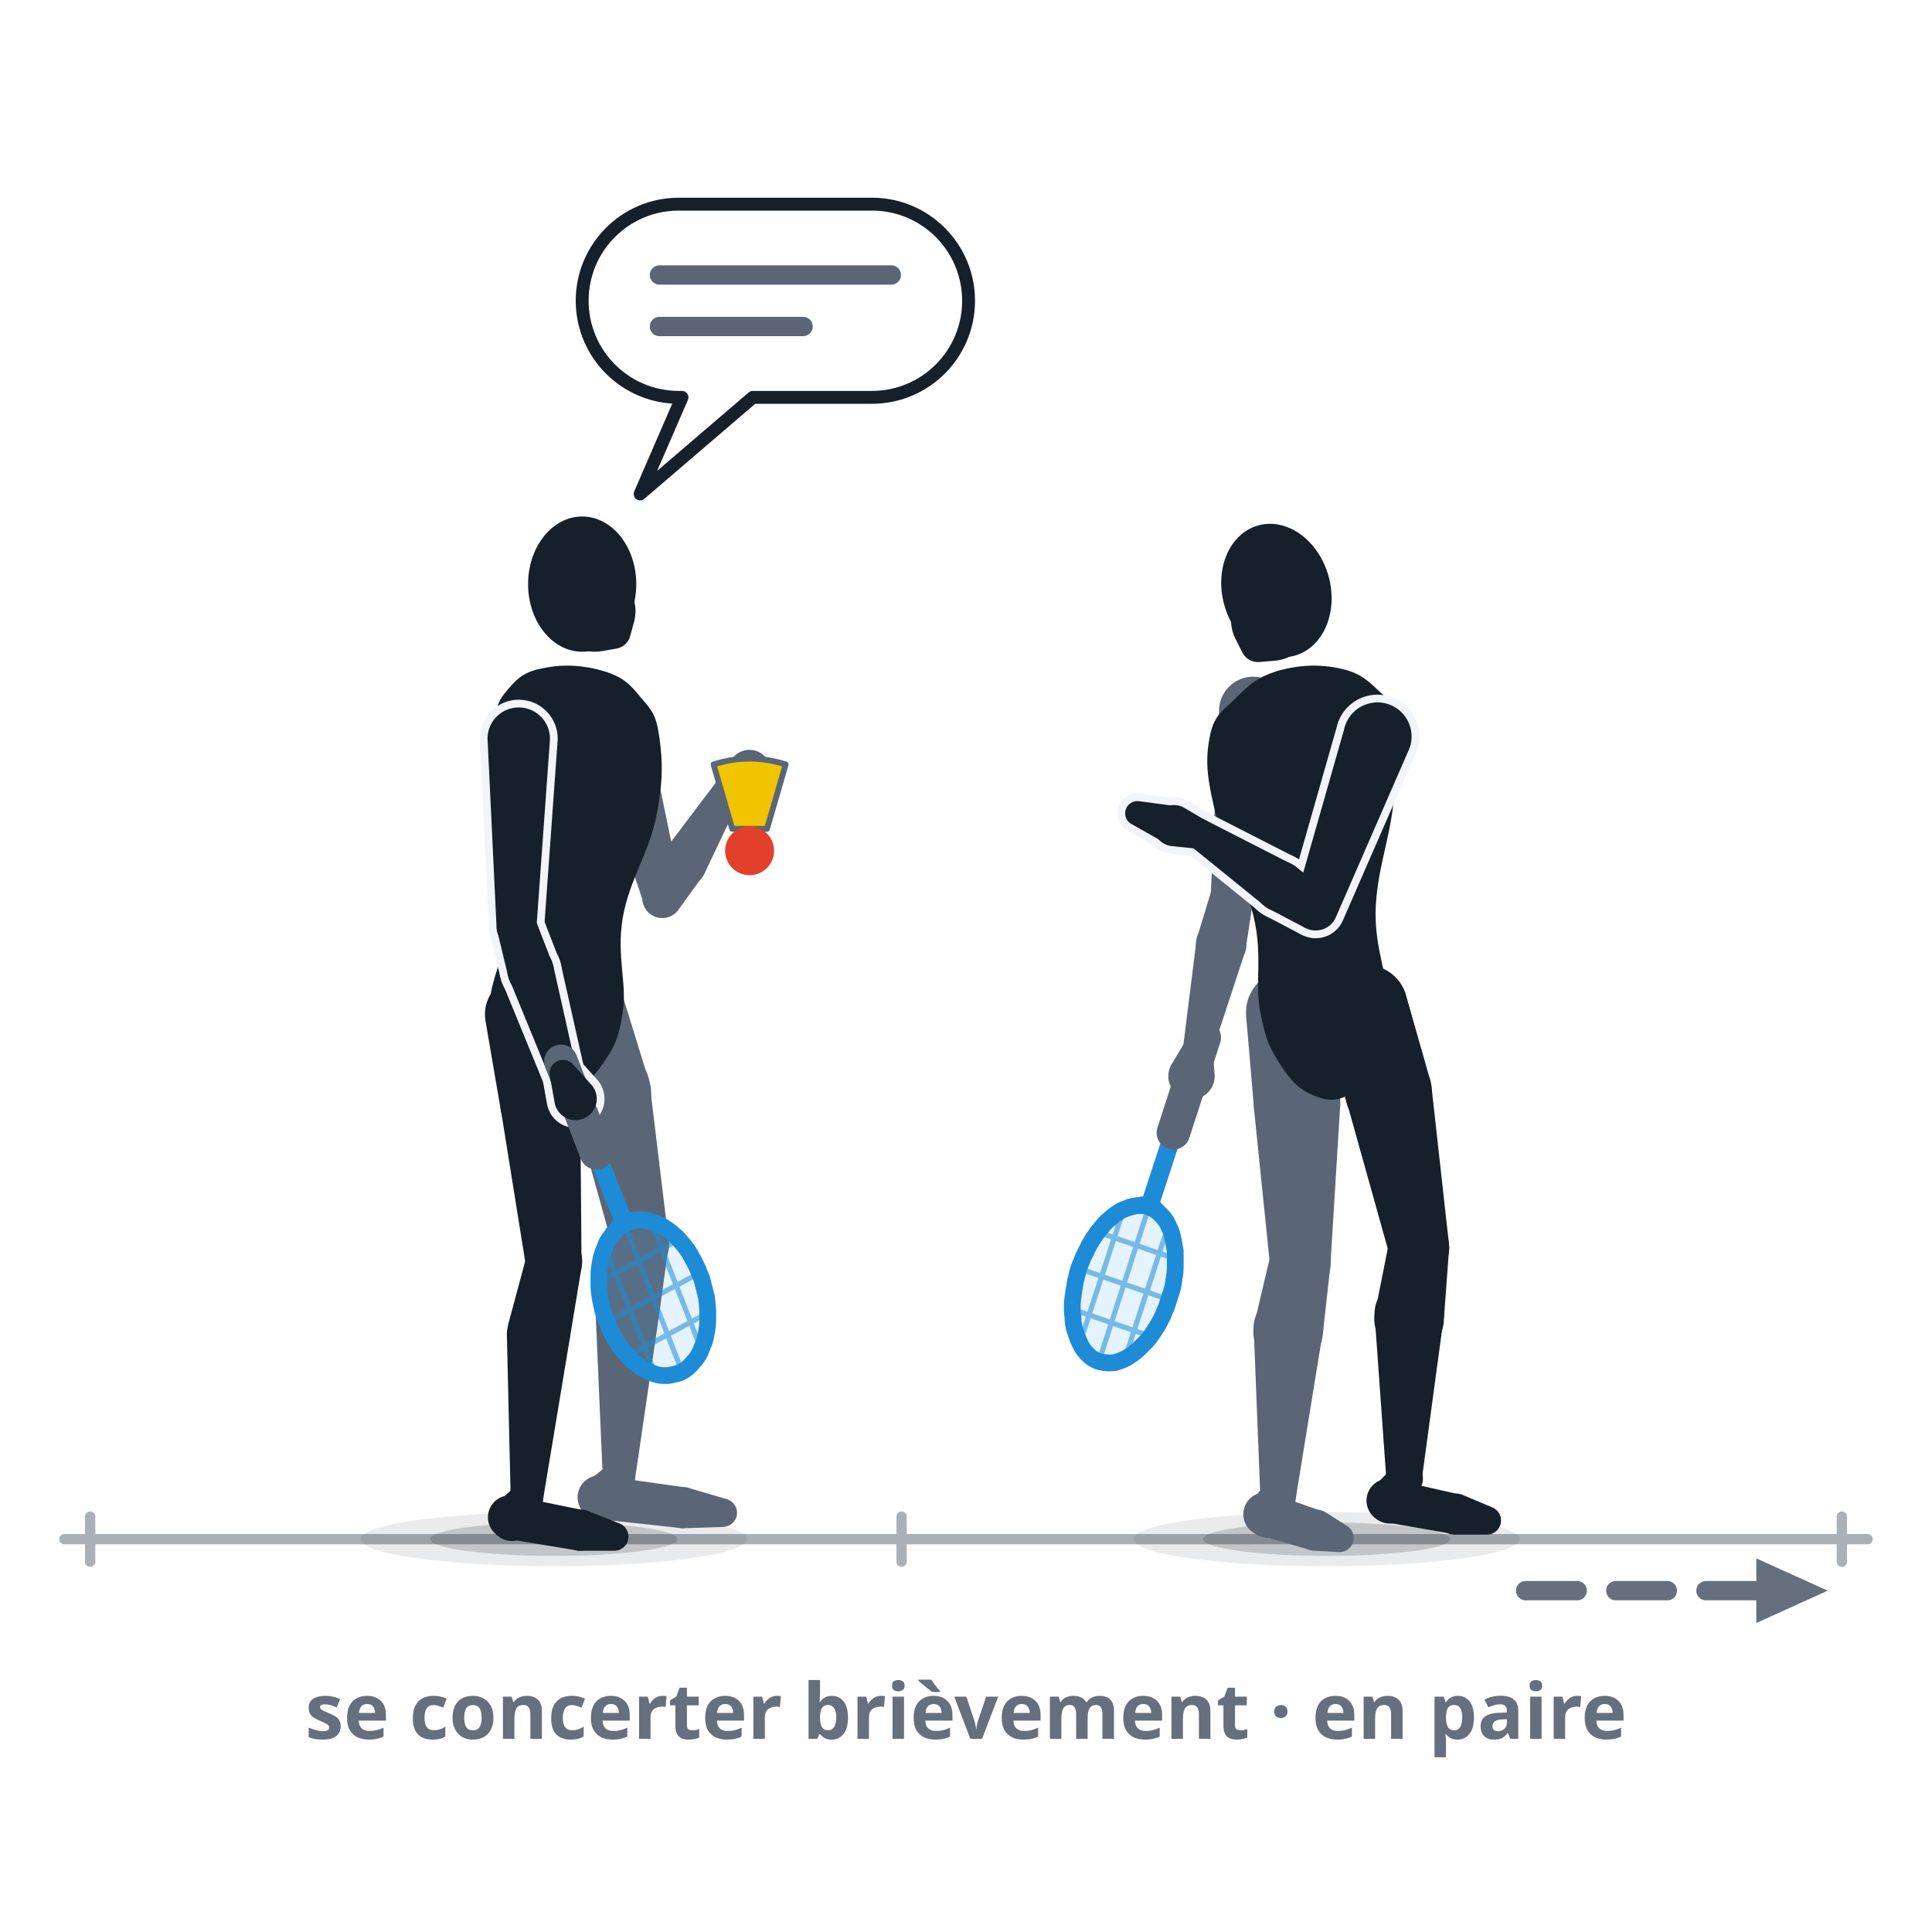
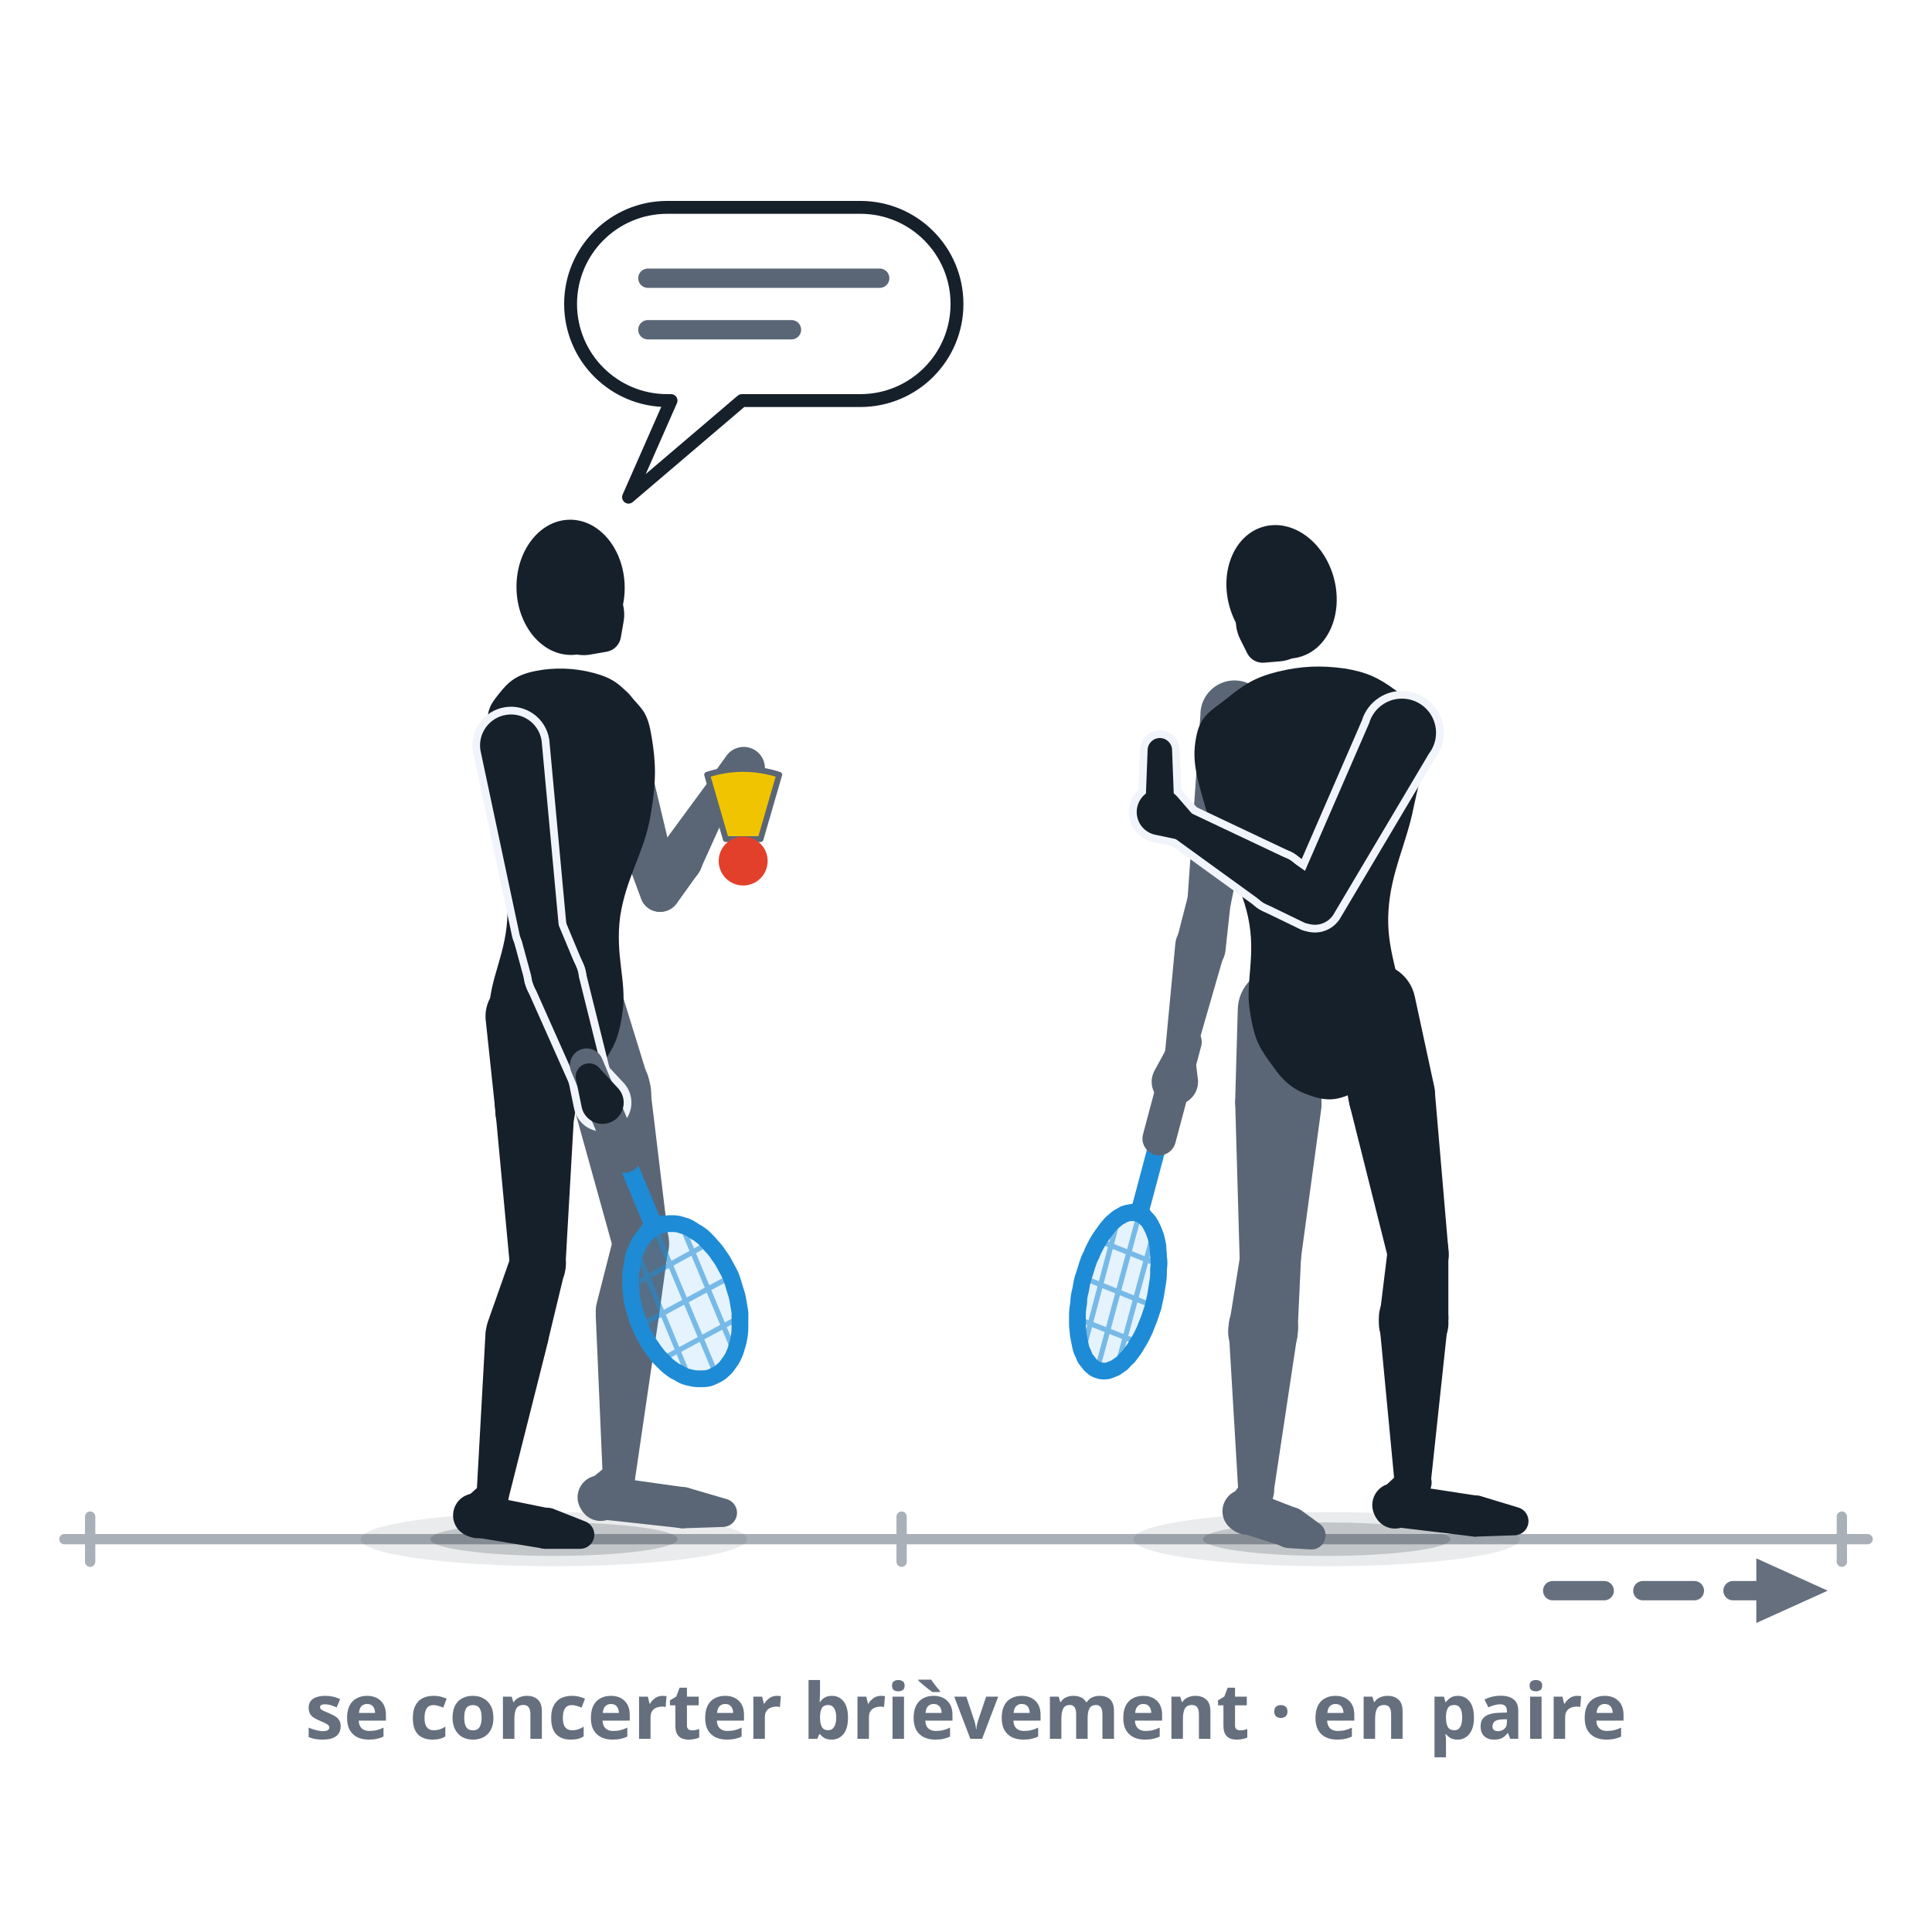
- <svg xmlns="http://www.w3.org/2000/svg" viewBox="0 0 300 300" role="img" data-quelle="figuren" aria-label="Se concerter : deux partenaires de double dans leur terrain avant le service, tournés l'un vers l'autre. À gauche le joueur de fond derrière la ligne de service ; il va servir, tient le speeder dans la main libre et dit l'essentiel en une phrase. À droite le joueur d'attaque, les pieds déjà tournés vers l'avant, acquiesce et lève la main ouverte. Une flèche en tirets montre son chemin vers l'avant.">
+ <svg xmlns="http://www.w3.org/2000/svg" viewBox="0 0 300 300" role="img" data-quelle="figuren" aria-label="Se concerter : deux partenaires de double dans leur terrain avant le service, tournés l'un vers l'autre. À gauche, derrière la ligne de service, le joueur de fond : il va servir, tient le speeder dans la main libre et dit l'essentiel en une phrase. À droite le joueur d'attaque, les pieds déjà tournés vers l'avant, acquiesce de la tête et lève le pouce. Une flèche en tirets montre son chemin vers l'avant.">
  <style>
    .s-k{fill:var(--tinte,#16202b)}
    .s-f{fill:var(--tinte-2,#5a6675)}
    .s-x{fill:var(--flaeche-2,#f1f5fb);stroke:var(--flaeche-2,#f1f5fb);stroke-width:2.4;stroke-linejoin:round}
    .s-rf{fill:var(--primaer,#38a4f1);opacity:.14}
    .s-rs{fill:none;stroke:var(--primaer-dunkel,#1e8bd6);stroke-width:.8;opacity:.55}
    .s-rr{fill:none;stroke:var(--primaer-dunkel,#1e8bd6);stroke-width:2.6;stroke-linejoin:round}
    .s-rh{fill:none;stroke:var(--primaer-dunkel,#1e8bd6);stroke-width:2.1;stroke-linecap:round;stroke-linejoin:round}
    .s-rsch{fill:none;stroke:var(--primaer-dunkel,#1e8bd6);stroke-width:2.8;stroke-linecap:round}
    .s-rg{fill:none;stroke:var(--tinte-2,#5a6675);stroke-width:5.2;stroke-linecap:round}
    .s-korb{fill:var(--speeder-korb,#f0c400);stroke:var(--tinte-2,#5a6675);stroke-width:.9;stroke-linejoin:round}
    .s-kappe{fill:var(--speeder-kappe,#e2402a)}
    .s-sch{fill:var(--schatten-boden,#16202b2e)}
    .s-schw{fill:var(--schatten-boden,#16202b2e);opacity:.5}
    .s-wegg{fill:none;stroke:var(--tinte-3,#656f7e);stroke-width:3;stroke-dasharray:8 6;stroke-linecap:round}
    .s-mkg{fill:var(--tinte-3,#656f7e)}
    .s-boden{fill:none;stroke:var(--tinte-3,#656f7e);stroke-width:1.6;opacity:.55;stroke-linecap:round}
    .s-blase{fill:var(--flaeche,#ffffff);stroke:var(--tinte,#16202b);stroke-width:2;stroke-linejoin:round}
    .s-zeile{fill:none;stroke:var(--tinte-2,#5a6675);stroke-width:3;stroke-linecap:round}
    .st{fill:var(--tinte-3,#656f7e);font:600 12px/1 system-ui,sans-serif;text-anchor:middle}
  </style>
  <defs>
    <marker id="p047" viewBox="0 0 10 10" markerWidth="4.4" markerHeight="4.4" refX="5" refY="5" orient="auto">
      <path d="M1,1.2 L9.4,5 L1,8.8 Z" class="s-mkg" />
    </marker>
  </defs>
  <path class="s-boden" d="M10,239L290,239M14,235.5L14,242.5M140,235.5L140,242.5M286,235.5L286,242.5" />
  <ellipse class="s-schw" cx="86" cy="239" rx="30" ry="4.2" />
  <ellipse class="s-sch" cx="86" cy="239" rx="19.2" ry="2.6" />
  <ellipse class="s-schw" cx="206" cy="239" rx="30" ry="4.2" />
  <ellipse class="s-sch" cx="206" cy="239" rx="19.2" ry="2.6" />
-   <path class="s-wegg" d="M236.9,247L278,247" marker-end="url(#p047)" />
+   <path class="s-wegg" d="M241.1,247L278,247" marker-end="url(#p047)" />
  <g class="s-f">
-     <path d="M193.5,157.8L194.7,171.8A6.7,6.7 0 1 0 208.1,170.5L206.5,156.6A6.5,6.5 0 0 0 193.5,157.8Z" />
-     <path d="M194.7,172L197.2,196.4A4.7,4.7 0 0 0 206.6,196.2L208.1,171.7A6.7,6.7 0 1 0 194.7,172Z" />
-     <path d="M197.3,194.8L194.8,205.4A5.4,5.4 0 1 0 205.4,207.2L206.6,196.4A4.7,4.7 0 0 0 197.3,194.8Z" />
-     <path d="M194.7,206.9L195.7,232.3A2.7,2.7 0 0 0 201.2,232.7L205.3,207.5A5.4,5.4 0 1 0 194.7,206.9Z" />
-     <path d="M196.3,230.6L194.3,233.2A3.4,3.4 0 1 0 200.2,236.2L201.1,233A2.7,2.7 0 0 0 196.3,230.6Z" />
-     <path d="M196,238.5L203.5,240.7A3.2,3.2 0 0 0 205.4,234.7L198,232.1A3.4,3.4 0 1 0 196,238.5Z" />
-     <path d="M204.2,240.8L207.8,241A2.2,2.2 0 0 0 209.1,236.9L206.1,235A3.2,3.2 0 1 0 204.2,240.8Z" />
+     <path d="M192.2,156.8L191.8,170.8A6.7,6.7 0 1 0 205.2,171L205.2,156.9A6.5,6.5 0 0 0 192.2,156.8Z" />
+     <path d="M191.8,171.2L192.5,195.7A4.7,4.7 0 0 0 201.9,196.2L205.2,171.9A6.7,6.7 0 1 0 191.8,171.2Z" />
+     <path d="M192.6,194.8L190.9,205.4A5.4,5.4 0 1 0 201.5,206.5L202,195.8A4.7,4.7 0 0 0 192.6,194.8Z" />
+     <path d="M190.8,206.6L192.3,231.9A2.7,2.7 0 0 0 197.7,232.2L201.5,207A5.4,5.4 0 1 0 190.8,206.6Z" />
+     <path d="M192.8,230.2L190.9,232.8A3.4,3.4 0 1 0 196.9,235.6L197.7,232.4A2.7,2.7 0 0 0 192.8,230.2Z" />
+     <path d="M192.6,238L199.5,240.2A3.2,3.2 0 0 0 201.6,234.3L194.9,231.7A3.4,3.4 0 1 0 192.6,238Z" />
+     <path d="M200.3,240.4L203.5,240.6A2.2,2.2 0 0 0 204.9,236.6L202.3,234.7A3.2,3.2 0 1 0 200.3,240.4Z" />
  </g>
  <g class="s-f">
-     <path d="M189.3,110.6L188,139.1A3.4,3.4 0 0 0 194.6,139.8L199.7,111.8A5.3,5.3 0 1 0 189.3,110.6Z" />
-     <path d="M188.1,138.3L186,145.2A3.9,3.9 0 1 0 193.5,146.9L194.6,139.7A3.4,3.4 0 0 0 188.1,138.3Z" />
-     <path d="M185.8,145.9L183.7,162.7A2.3,2.3 0 0 0 188.1,163.7L193.4,147.6A3.9,3.9 0 1 0 185.8,145.9Z" />
+     <path d="M186.4,111L184.4,139.6A3.4,3.4 0 0 0 191.1,140.5L196.8,112.4A5.3,5.3 0 1 0 186.4,111Z" />
+     <path d="M184.5,139L182.7,146A3.9,3.9 0 1 0 190.3,147.5L191.1,140.2A3.4,3.4 0 0 0 184.5,139Z" />
+     <path d="M182.5,146.6L180.9,163.5A2.3,2.3 0 0 0 185.4,164.4L190.1,148.1A3.9,3.9 0 1 0 182.5,146.6Z" />
  </g>
-   <path class="s-rf" d="M170.6,211.4C170.3,211.3 169.9,211.1 169.6,210.9C169.3,210.7 169,210.4 168.7,210.1C168.4,209.8 168.1,209.4 167.9,209C167.7,208.6 167.5,208.2 167.3,207.7C167.1,207.2 167,206.7 166.8,206.2C166.7,205.7 166.6,205.1 166.6,204.5C166.5,203.9 166.5,203.3 166.5,202.7C166.5,202.1 166.6,201.5 166.7,200.8C166.8,200.2 166.9,199.6 167,198.9C167.2,198.3 167.3,197.6 167.5,197C167.7,196.4 168,195.8 168.2,195.2C168.5,194.6 168.8,194 169.1,193.4C169.4,192.9 169.7,192.3 170.1,191.8C170.4,191.3 170.8,190.9 171.2,190.4C171.5,190 171.9,189.6 172.3,189.3C172.7,188.9 173.1,188.6 173.6,188.3C174,188 174.4,187.8 174.8,187.7C175.2,187.5 175.7,187.4 176.1,187.3C176.5,187.2 176.9,187.2 177.3,187.2C177.7,187.2 178.1,187.3 178.4,187.4C178.8,187.6 179.1,187.7 179.5,188C179.8,188.2 180.1,188.5 180.4,188.8C180.7,189.1 180.9,189.4 181.2,189.8C181.4,190.2 181.6,190.7 181.8,191.1C182,191.6 182.1,192.1 182.2,192.6C182.3,193.2 182.4,193.7 182.5,194.3C182.5,194.9 182.5,195.5 182.5,196.1C182.5,196.7 182.5,197.4 182.4,198C182.3,198.6 182.2,199.3 182.1,199.9C181.9,200.5 181.7,201.2 181.5,201.8C181.3,202.4 181.1,203.1 180.8,203.7C180.6,204.3 180.3,204.8 180,205.4C179.7,206 179.3,206.5 179,207C178.7,207.5 178.3,208 177.9,208.4C177.5,208.8 177.1,209.2 176.7,209.6C176.3,209.9 175.9,210.3 175.5,210.5C175.1,210.8 174.7,211 174.2,211.2C173.8,211.4 173.4,211.5 173,211.6C172.6,211.6 172.2,211.7 171.8,211.6C171.4,211.6 171,211.5 170.6,211.4Z" />
-   <path class="s-rs" d="M181.2,191L174.9,210.3M178.1,188.3L170.9,210.6M174.2,188.6L167.9,207.9M182,195.3L171,191.5M180.9,201.6L168.2,197.2M178.1,207.3L167.1,203.5" />
-   <path class="s-rh" d="M181,189.1L178.7,186.6L175.4,187.2" />
-   <path class="s-rsch" d="M182.2,175.9L178.7,186.6" />
-   <path class="s-rr" d="M170.6,211.4C170.3,211.3 169.9,211.1 169.6,210.9C169.3,210.7 169,210.4 168.7,210.1C168.4,209.8 168.1,209.4 167.9,209C167.7,208.6 167.5,208.2 167.3,207.7C167.1,207.2 167,206.7 166.8,206.2C166.7,205.7 166.6,205.1 166.6,204.5C166.5,203.9 166.5,203.3 166.5,202.7C166.5,202.1 166.6,201.5 166.7,200.8C166.8,200.2 166.9,199.6 167,198.9C167.2,198.3 167.3,197.6 167.5,197C167.7,196.4 168,195.8 168.2,195.2C168.5,194.6 168.8,194 169.1,193.4C169.4,192.9 169.7,192.3 170.1,191.8C170.4,191.3 170.8,190.9 171.2,190.4C171.5,190 171.9,189.6 172.3,189.3C172.7,188.9 173.1,188.6 173.6,188.3C174,188 174.4,187.8 174.8,187.7C175.2,187.5 175.7,187.4 176.1,187.3C176.5,187.2 176.9,187.2 177.3,187.2C177.7,187.2 178.1,187.3 178.4,187.4C178.8,187.6 179.1,187.7 179.5,188C179.8,188.2 180.1,188.5 180.4,188.8C180.7,189.1 180.9,189.4 181.2,189.8C181.4,190.2 181.6,190.7 181.8,191.1C182,191.6 182.1,192.1 182.2,192.6C182.3,193.2 182.4,193.7 182.5,194.3C182.5,194.9 182.5,195.5 182.5,196.1C182.5,196.7 182.5,197.4 182.4,198C182.3,198.6 182.2,199.3 182.1,199.9C181.9,200.5 181.7,201.2 181.5,201.8C181.3,202.4 181.1,203.1 180.8,203.7C180.6,204.3 180.3,204.8 180,205.4C179.7,206 179.3,206.5 179,207C178.7,207.5 178.3,208 177.9,208.4C177.5,208.8 177.1,209.2 176.7,209.6C176.3,209.9 175.9,210.3 175.5,210.5C175.1,210.8 174.7,211 174.2,211.2C173.8,211.4 173.4,211.5 173,211.6C172.6,211.6 172.2,211.7 171.8,211.6C171.4,211.6 171,211.5 170.6,211.4Z" />
-   <path class="s-rg" d="M187,161.1L182.2,175.9" />
+   <path class="s-rf" d="M170.4,212.7C170.1,212.6 169.8,212.4 169.6,212.2C169.3,212 169.1,211.7 168.9,211.4C168.6,211.1 168.4,210.8 168.3,210.4C168.1,210 167.9,209.6 167.8,209.1C167.7,208.6 167.6,208.1 167.5,207.6C167.4,207.1 167.4,206.5 167.3,205.9C167.3,205.4 167.3,204.8 167.3,204.1C167.3,203.5 167.4,202.9 167.5,202.3C167.5,201.6 167.6,201 167.8,200.3C167.9,199.7 168,199 168.2,198.4C168.4,197.8 168.6,197.2 168.8,196.5C169,195.9 169.2,195.3 169.5,194.8C169.7,194.2 170,193.7 170.3,193.1C170.6,192.6 170.8,192.2 171.2,191.7C171.5,191.3 171.8,190.8 172.1,190.5C172.4,190.1 172.7,189.8 173.1,189.5C173.4,189.2 173.7,189 174.1,188.8C174.4,188.6 174.7,188.5 175,188.4C175.4,188.3 175.7,188.3 176,188.3C176.3,188.3 176.6,188.4 176.9,188.5C177.2,188.6 177.4,188.7 177.7,189C177.9,189.2 178.2,189.4 178.4,189.7C178.6,190 178.8,190.4 179,190.8C179.2,191.2 179.3,191.6 179.5,192.1C179.6,192.5 179.7,193 179.8,193.5C179.8,194.1 179.9,194.6 179.9,195.2C180,195.8 180,196.4 179.9,197C179.9,197.6 179.9,198.3 179.8,198.9C179.7,199.5 179.6,200.2 179.5,200.8C179.4,201.5 179.2,202.1 179.1,202.8C178.9,203.4 178.7,204 178.5,204.6C178.3,205.2 178,205.8 177.8,206.4C177.5,207 177.3,207.5 177,208C176.7,208.5 176.4,209 176.1,209.5C175.8,209.9 175.5,210.3 175.2,210.7C174.8,211 174.5,211.4 174.2,211.7C173.9,211.9 173.5,212.2 173.2,212.4C172.9,212.5 172.5,212.7 172.2,212.8C171.9,212.9 171.6,212.9 171.3,212.9C171,212.9 170.7,212.8 170.4,212.7Z" />
+   <path class="s-rs" d="M179,191.9L173.7,211.4M176.7,189.3L170.6,211.8M173.5,189.7L168.3,209.3M179.5,196.2L171,192.8M178.6,202.6L168.7,198.6M176.3,208.3L167.7,204.9" />
+   <path class="s-rh" d="M178.9,190.1L177.1,187.7L174.5,188.3" />
+   <path class="s-rsch" d="M180,176.8L177.1,187.7" />
+   <path class="s-rr" d="M170.4,212.7C170.1,212.6 169.8,212.4 169.6,212.2C169.3,212 169.1,211.7 168.9,211.4C168.6,211.1 168.4,210.8 168.3,210.4C168.1,210 167.9,209.6 167.8,209.1C167.7,208.6 167.6,208.1 167.5,207.6C167.4,207.1 167.4,206.5 167.3,205.9C167.3,205.4 167.3,204.8 167.3,204.1C167.3,203.5 167.4,202.9 167.5,202.3C167.5,201.6 167.6,201 167.8,200.3C167.9,199.7 168,199 168.2,198.4C168.4,197.8 168.6,197.2 168.8,196.5C169,195.9 169.2,195.3 169.5,194.8C169.7,194.2 170,193.7 170.3,193.1C170.6,192.6 170.8,192.2 171.2,191.7C171.5,191.3 171.8,190.8 172.1,190.5C172.4,190.1 172.7,189.8 173.1,189.5C173.4,189.2 173.7,189 174.1,188.8C174.4,188.6 174.7,188.5 175,188.4C175.4,188.3 175.7,188.3 176,188.3C176.3,188.3 176.6,188.4 176.9,188.5C177.2,188.6 177.4,188.7 177.7,189C177.9,189.2 178.2,189.4 178.4,189.7C178.6,190 178.8,190.4 179,190.8C179.2,191.2 179.3,191.6 179.5,192.1C179.6,192.5 179.7,193 179.8,193.5C179.8,194.1 179.9,194.6 179.9,195.2C180,195.8 180,196.4 179.9,197C179.9,197.6 179.9,198.3 179.8,198.9C179.7,199.5 179.6,200.2 179.5,200.8C179.4,201.5 179.2,202.1 179.1,202.8C178.9,203.4 178.7,204 178.5,204.6C178.3,205.2 178,205.8 177.8,206.4C177.5,207 177.3,207.5 177,208C176.7,208.5 176.4,209 176.1,209.5C175.8,209.9 175.5,210.3 175.2,210.7C174.8,211 174.5,211.4 174.2,211.7C173.9,211.9 173.5,212.2 173.2,212.4C172.9,212.5 172.5,212.7 172.2,212.8C171.9,212.9 171.6,212.9 171.3,212.9C171,212.9 170.7,212.8 170.4,212.7Z" />
+   <path class="s-rg" d="M184,161.8L180,176.8" />
  <g class="s-f">
-     <path d="M184,161.8L181.9,165.3A3.6,3.6 0 1 0 188.6,166.8L188.3,162.8A2.3,2.3 0 0 0 184,161.8Z" />
+     <path d="M181.2,162.7L179.3,166.2A3.6,3.6 0 1 0 186,167.5L185.5,163.5A2.3,2.3 0 0 0 181.2,162.7Z" />
  </g>
  <g class="s-k">
-     <path d="M207.6,103.7C210.7,104.3 211.9,105.2 213.8,107C215.8,108.9 217,109.3 217.5,112.9C218,116.6 217.1,119.6 216.3,125.3C215.6,131 213.8,135.3 213.6,141.4C213.5,147.5 215.5,151.4 215.6,156C215.6,160.7 215.1,161.9 213.9,164.7C212.7,167.5 211.6,168.8 209.6,169.9C207.7,171 206.3,171 204.2,170.2C202,169.3 200.7,168.2 199,165.6C197.3,163 196.6,161.8 195.7,157.2C194.8,152.6 196.1,148.6 194.7,142.5C193.3,136.4 190.3,132.5 188.9,126.9C187.5,121.3 187.1,118.4 187.8,114.7C188.4,111 189.9,110.4 192,108.3C194.1,106.2 195.2,105.2 198.3,104.2C201.4,103.3 204.5,103.1 207.6,103.7Z" />
-     <path d="M205.7,157.5L209.1,171.3A6.7,6.7 0 1 0 222.1,167.8L218.2,154.1A6.5,6.5 0 0 0 205.7,157.5Z" />
-     <path d="M209.2,171.4L215.8,195A4.7,4.7 0 0 0 225,193.2L222.3,168.9A6.7,6.7 0 1 0 209.2,171.4Z" />
-     <path d="M215.7,192.8L213.6,203.4A5.4,5.4 0 1 0 224.2,204.9L225,194.1A4.7,4.7 0 0 0 215.7,192.8Z" />
-     <path d="M213.5,204.9L215.3,230.1A2.7,2.7 0 0 0 220.7,230.3L224.1,205.2A5.4,5.4 0 1 0 213.5,204.9Z" />
-     <path d="M216,228.1L213.5,230.7A3.4,3.4 0 1 0 219,234.4L220.5,231.1A2.7,2.7 0 0 0 216,228.1Z" />
-     <path d="M215.3,236.4L225.6,238.2A3.2,3.2 0 0 0 226.8,232.1L216.7,229.8A3.4,3.4 0 1 0 215.3,236.4Z" />
-     <path d="M226.1,238.3L230.9,238.3A2.2,2.2 0 0 0 231.8,234.1L227.3,232.2A3.2,3.2 0 1 0 226.1,238.3Z" />
+     <path d="M208.8,103.8C212.4,104.4 214.1,105.3 216.6,107.1C219.1,109 220.7,109.4 221.3,113C221.9,116.7 220.7,119.7 219.5,125.4C218.4,131 216,135.3 215.6,141.4C215.2,147.6 217.5,151.4 217.5,156C217.4,160.7 216.7,162 215.2,164.7C213.7,167.5 212.3,168.8 209.9,169.8C207.6,170.9 205.9,171 203.4,170.1C201,169.3 199.4,168.1 197.6,165.5C195.7,162.9 194.8,161.7 194.1,157.1C193.3,152.5 195.1,148.5 193.8,142.4C192.5,136.4 189.3,132.4 187.6,126.8C186,121.3 185,118.4 185.7,114.7C186.3,111 188.1,110.4 190.7,108.3C193.2,106.3 194.8,105.2 198.4,104.3C202.1,103.4 205.1,103.3 208.8,103.8Z" />
+     <path d="M206.9,157.4L209.5,171.3A6.7,6.7 0 1 0 222.7,168.7L219.7,154.8A6.5,6.5 0 0 0 206.9,157.4Z" />
+     <path d="M209.6,171.7L215.6,195.6A4.7,4.7 0 0 0 224.9,194L222.8,169.5A6.7,6.7 0 1 0 209.6,171.7Z" />
+     <path d="M215.5,193.9L214.2,204.5A5.4,5.4 0 1 0 224.9,205.1L224.9,194.5A4.7,4.7 0 0 0 215.5,193.9Z" />
+     <path d="M214.2,205.6L216.6,230.8A2.7,2.7 0 0 0 222.1,230.9L224.8,205.7A5.4,5.4 0 1 0 214.2,205.6Z" />
+     <path d="M217.5,228.5L214.5,231.3A3.4,3.4 0 1 0 219.7,235.4L221.7,231.9A2.7,2.7 0 0 0 217.5,228.5Z" />
+     <path d="M216.4,237.1L228.9,238.6A3.2,3.2 0 0 0 229.7,232.3L217.3,230.4A3.4,3.4 0 1 0 216.4,237.1Z" />
+     <path d="M229.3,238.6L235.2,238.4A2.2,2.2 0 0 0 235.8,234.1L230.2,232.4A3.2,3.2 0 1 0 229.3,238.6Z" />
  </g>
  <g class="s-k">
-     <ellipse cx="198.2" cy="91.7" rx="8.4" ry="10.5" transform="rotate(-15.7 198.2 91.7)" />
-     <path d="M191.8,99.1L192.9,101.3A2.7,2.7 0 0 0 195.5,102.8L197.9,102.6A6.3,6.3 0 1 0 191.8,99.1Z" />
+     <ellipse cx="199" cy="91.9" rx="8.4" ry="10.5" transform="rotate(-15.4 199 91.9)" />
+     <path d="M192.6,99.3L193.7,101.5A2.7,2.7 0 0 0 196.3,102.9L198.7,102.7A6.3,6.3 0 1 0 192.6,99.3Z" />
  </g>
  <g class="s-x">
-     <path d="M208.7,113.3L201,140.3A3.4,3.4 0 0 0 207.4,142.5L218.6,116.8A5.3,5.3 0 1 0 208.7,113.3Z" />
-     <path d="M206.3,138.5L201.2,134.6A3.9,3.9 0 1 0 197,141.1L202.7,144.1A3.4,3.4 0 0 0 206.3,138.5Z" />
-     <path d="M200.6,134.2L187.3,127.4A2.3,2.3 0 0 0 184.8,131.3L196.4,140.7A3.9,3.9 0 1 0 200.6,134.2Z" />
-     <path d="M187.4,127.5L184,125.5A3.2,3.2 0 1 0 182.1,131.4L186,131.8A2.3,2.3 0 0 0 187.4,127.5Z" />
-     <path d="M182.8,125.2L176.8,124.4A1.9,1.9 0 0 0 175.6,127.9L180.9,130.9A3,3 0 1 0 182.8,125.2Z" />
+     <path d="M212.6,112.3L201,139A3.4,3.4 0 0 0 207,142.1L221.9,117A5.3,5.3 0 1 0 212.6,112.3Z" />
+     <path d="M206,137.6L200.2,133.5A3.9,3.9 0 1 0 196.2,140.2L202.6,143.3A3.4,3.4 0 0 0 206,137.6Z" />
+     <path d="M199.6,133.2L184.6,126.1A2.3,2.3 0 0 0 182.3,130.1L195.7,139.8A3.9,3.9 0 1 0 199.6,133.2Z" />
+     <path d="M185.4,126.7L182.8,123.7A3.6,3.6 0 1 0 179.3,129.6L183.1,130.4A2.3,2.3 0 0 0 185.4,126.7Z" />
+     <path d="M182.3,124.3L182,116.5A1.9,1.9 0 0 0 178.2,116.5L177.9,124.3A2.2,2.2 0 1 0 182.3,124.3Z" />
  </g>
  <g class="s-k">
-     <path d="M208.7,113.3L201,140.3A3.4,3.4 0 0 0 207.4,142.5L218.6,116.8A5.3,5.3 0 1 0 208.7,113.3Z" />
-     <path d="M206.3,138.5L201.2,134.6A3.9,3.9 0 1 0 197,141.1L202.7,144.1A3.4,3.4 0 0 0 206.3,138.5Z" />
-     <path d="M200.6,134.2L187.3,127.4A2.3,2.3 0 0 0 184.8,131.3L196.4,140.7A3.9,3.9 0 1 0 200.6,134.2Z" />
+     <path d="M212.6,112.3L201,139A3.4,3.4 0 0 0 207,142.1L221.9,117A5.3,5.3 0 1 0 212.6,112.3Z" />
+     <path d="M206,137.6L200.2,133.5A3.9,3.9 0 1 0 196.2,140.2L202.6,143.3A3.4,3.4 0 0 0 206,137.6Z" />
+     <path d="M199.6,133.2L184.6,126.1A2.3,2.3 0 0 0 182.3,130.1L195.7,139.8A3.9,3.9 0 1 0 199.6,133.2Z" />
  </g>
  <g class="s-k">
-     <path d="M187.4,127.5L184,125.5A3.2,3.2 0 1 0 182.1,131.4L186,131.8A2.3,2.3 0 0 0 187.4,127.5Z" />
-     <path d="M182.8,125.2L176.8,124.4A1.9,1.9 0 0 0 175.6,127.9L180.9,130.9A3,3 0 1 0 182.8,125.2Z" />
+     <path d="M185.4,126.7L182.8,123.7A3.6,3.6 0 1 0 179.3,129.6L183.1,130.4A2.3,2.3 0 0 0 185.4,126.7Z" />
+     <path d="M182.3,124.3L182,116.5A1.9,1.9 0 0 0 178.2,116.5L177.9,124.3A2.2,2.2 0 1 0 182.3,124.3Z" />
  </g>
  <g class="s-f">
    <path d="M84.9,157.2L88.8,170.8A6.2,6.2 0 1 0 100.6,167.3L96.4,153.7A6,6 0 0 0 84.9,157.2Z" />
    <path d="M88.8,170.8L95.3,194.2A4.3,4.3 0 0 0 103.8,192.5L100.9,168.4A6.2,6.2 0 1 0 88.8,170.8Z" />
    <path d="M95.3,192L92.6,202.6A4.9,4.9 0 1 0 102.3,204.5L103.8,193.6A4.3,4.3 0 0 0 95.3,192Z" />
    <path d="M92.5,204.1L93.6,229.5A2.5,2.5 0 0 0 98.6,229.7L102.3,204.5A4.9,4.9 0 1 0 92.5,204.1Z" />
    <path d="M94.5,227.4L91.3,230A3.4,3.4 0 1 0 96.4,234.1L98.3,230.5A2.5,2.5 0 0 0 94.5,227.4Z" />
    <path d="M93.1,235.9L105.9,237.3A3.2,3.2 0 0 0 106.7,231L93.9,229.2A3.4,3.4 0 1 0 93.1,235.9Z" />
    <path d="M106.3,237.3L112.3,237.1A2.2,2.2 0 0 0 112.9,232.8L107.1,231.1A3.2,3.2 0 1 0 106.3,237.3Z" />
  </g>
  <g class="s-f">
-     <path d="M90.7,112.7L100,140.4A3.1,3.1 0 0 0 105.9,138.8L100,110.2A4.8,4.8 0 1 0 90.7,112.7Z" />
-     <path d="M105.4,141.2L109,136.2A3.6,3.6 0 1 0 102.9,132.5L100.1,138A3.1,3.1 0 0 0 105.4,141.2Z" />
-     <path d="M109.4,135.6L115.6,122.6A2.1,2.1 0 0 0 112,120.4L103.3,131.9A3.6,3.6 0 1 0 109.4,135.6Z" />
+     <path d="M89.5,112.4L99.6,139.7A3.1,3.1 0 0 0 105.5,137.9L98.8,109.7A4.8,4.8 0 1 0 89.5,112.4Z" />
+     <path d="M105,140.4L108.5,135.5A3.6,3.6 0 1 0 102.3,131.9L99.7,137.3A3.1,3.1 0 0 0 105,140.4Z" />
+     <path d="M108.8,134.9L114.6,122.1A2.1,2.1 0 0 0 111,120L102.7,131.3A3.6,3.6 0 1 0 108.8,134.9Z" />
  </g>
  <g class="s-f">
-     <path d="M114.2,123.7L117.3,122.9A3.3,3.3 0 1 0 113.7,117.8L111.9,120.4A2.1,2.1 0 0 0 114.2,123.7Z" />
+     <path d="M113.2,123.3L116.2,122.5A3.3,3.3 0 1 0 112.7,117.5L110.9,120A2.1,2.1 0 0 0 113.2,123.3Z" />
  </g>
  <g class="s-k">
-     <path d="M93.7,104.2C96.7,105.1 97.8,106.2 99.5,108.3C101.2,110.3 101.9,110.9 102.4,114.6C102.9,118.3 103,121.2 101.9,126.8C100.8,132.4 97.8,136.4 96.7,142.5C95.7,148.6 97.4,152.6 96.7,157.2C96,161.8 95.1,163 93.3,165.6C91.5,168.2 89.8,169.3 87.7,170.2C85.5,171 84.4,171 82.5,169.9C80.5,168.8 79.1,167.5 77.8,164.7C76.5,161.9 75.8,160.6 76,156C76.3,151.3 78.9,147.6 79.2,141.4C79.4,135.3 77.9,131 77.4,125.3C76.9,119.7 76.5,116.7 76.8,113C77.1,109.4 77.3,108.9 78.9,107C80.5,105.1 81.7,104.2 84.6,103.7C87.6,103.1 90.7,103.3 93.7,104.2Z" />
-     <path d="M75.4,158.6L77.8,172.6A6.2,6.2 0 1 0 90,170.3L87.2,156.4A6,6 0 0 0 75.4,158.6Z" />
-     <path d="M77.8,172.5L81.7,196.8A4.3,4.3 0 0 0 90.3,196L90.1,171.5A6.2,6.2 0 1 0 77.8,172.5Z" />
-     <path d="M81.8,194.9L78.9,205.7A4.9,4.9 0 1 0 88.5,207.7L90.3,196.8A4.3,4.3 0 0 0 81.8,194.9Z" />
-     <path d="M78.7,207L79.3,232.6A2.5,2.5 0 0 0 84.3,233L88.5,207.7A4.9,4.9 0 1 0 78.7,207Z" />
-     <path d="M80.1,230.7L77.4,233.2A3.4,3.4 0 1 0 82.7,237L84.1,233.6A2.5,2.5 0 0 0 80.1,230.7Z" />
-     <path d="M79,239L89.9,240.8A3.2,3.2 0 0 0 91.1,234.6L80.3,232.4A3.4,3.4 0 1 0 79,239Z" />
-     <path d="M90.4,240.8L95.5,240.8A2.2,2.2 0 0 0 96.3,236.6L91.5,234.7A3.2,3.2 0 1 0 90.4,240.8Z" />
+     <path d="M92.2,104.5C95.2,105.3 96.3,106.3 98.1,108.3C99.9,110.3 100.6,110.8 101.2,114.5C101.8,118.2 102,121.1 101,126.7C100.1,132.2 97.2,136.3 96.3,142.3C95.5,148.4 97.3,152.3 96.7,156.9C96.1,161.5 95.2,162.7 93.5,165.3C91.8,167.9 90.2,169.1 88.1,170C85.9,170.9 84.8,170.9 82.8,169.8C80.8,168.8 79.4,167.5 78.1,164.8C76.7,162.1 75.9,160.9 76,156.3C76.2,151.6 78.7,147.8 78.8,141.8C78.8,135.7 77.1,131.5 76.5,125.9C75.8,120.3 75.3,117.3 75.5,113.7C75.7,110 76,109.6 77.5,107.7C79,105.8 80.2,104.8 83.1,104.2C86.1,103.6 89.2,103.7 92.2,104.5Z" />
+     <path d="M75.4,158.2L76.9,172.3A6.2,6.2 0 1 0 89.1,170.8L87.3,156.8A6,6 0 0 0 75.4,158.2Z" />
+     <path d="M76.9,172.2L79.2,196.8A4.3,4.3 0 0 0 87.8,196.6L89.2,172A6.2,6.2 0 1 0 76.9,172.2Z" />
+     <path d="M79.4,194.9L75.7,205.4A4.9,4.9 0 1 0 85.1,208.2L87.7,197.4A4.3,4.3 0 0 0 79.4,194.9Z" />
+     <path d="M75.4,206.8L74,232.1A2.5,2.5 0 0 0 78.9,232.9L85.1,208.3A4.9,4.9 0 1 0 75.4,206.8Z" />
+     <path d="M74.8,230.4L72,232.9A3.4,3.4 0 1 0 77.4,236.7L78.8,233.2A2.5,2.5 0 0 0 74.8,230.4Z" />
+     <path d="M73.7,238.7L84.6,240.5A3.2,3.2 0 0 0 85.7,234.3L74.9,232.1A3.4,3.4 0 1 0 73.7,238.7Z" />
+     <path d="M85.1,240.5L90.2,240.5A2.2,2.2 0 0 0 91,236.3L86.2,234.4A3.2,3.2 0 1 0 85.1,240.5Z" />
  </g>
  <g class="s-k">
-     <ellipse cx="90.4" cy="90.7" rx="8.4" ry="10.5" transform="rotate(0 90.4 90.7)" />
-     <path d="M93.5,101.1L95.8,100.7A2.7,2.7 0 0 0 97.9,98.6L98.5,96.4A6.3,6.3 0 1 0 93.5,101.1Z" />
+     <ellipse cx="88.6" cy="91.2" rx="8.4" ry="10.5" transform="rotate(-1 88.6 91.2)" />
+     <path d="M91.9,101.6L94.2,101.2A2.7,2.7 0 0 0 96.4,99L96.8,96.7A6.3,6.3 0 1 0 91.9,101.6Z" />
  </g>
  <g class="s-x">
-     <path d="M75.7,114.6L77.1,143.9A3.1,3.1 0 0 0 83.3,144L85.4,114.8A4.8,4.8 0 1 0 75.7,114.6Z" />
-     <path d="M77.2,144.5L78.9,151.6A3.6,3.6 0 1 0 85.7,149.4L83.1,142.7A3.1,3.1 0 0 0 77.2,144.5Z" />
-     <path d="M79.1,152.1L85.5,167.7A2.1,2.1 0 0 0 89.6,166.4L85.9,149.9A3.6,3.6 0 1 0 79.1,152.1Z" />
-     <path d="M85.4,167.2L86.1,171.1A3.3,3.3 0 1 0 91.7,168.3L89.1,165.4A2.1,2.1 0 0 0 85.4,167.2Z" />
+     <path d="M74.6,116.5L80.7,145.2A3.1,3.1 0 0 0 86.8,144.2L84.1,115A4.8,4.8 0 1 0 74.6,116.5Z" />
+     <path d="M80.8,145.3L82.7,152.3A3.6,3.6 0 1 0 89.4,150L86.6,143.3A3.1,3.1 0 0 0 80.8,145.3Z" />
+     <path d="M82.8,152.8L89.7,168.3A2.1,2.1 0 0 0 93.7,167L89.6,150.5A3.6,3.6 0 1 0 82.8,152.8Z" />
+     <path d="M89.5,167.9L90.3,171.8A3.3,3.3 0 1 0 95.9,168.9L93.2,166A2.1,2.1 0 0 0 89.5,167.9Z" />
  </g>
  <g class="s-k">
-     <path d="M75.7,114.6L77.1,143.9A3.1,3.1 0 0 0 83.3,144L85.4,114.8A4.8,4.8 0 1 0 75.7,114.6Z" />
-     <path d="M77.2,144.5L78.9,151.6A3.6,3.6 0 1 0 85.7,149.4L83.1,142.7A3.1,3.1 0 0 0 77.2,144.5Z" />
-     <path d="M79.1,152.1L85.5,167.7A2.1,2.1 0 0 0 89.6,166.4L85.9,149.9A3.6,3.6 0 1 0 79.1,152.1Z" />
+     <path d="M74.6,116.5L80.7,145.2A3.1,3.1 0 0 0 86.8,144.2L84.1,115A4.8,4.8 0 1 0 74.6,116.5Z" />
+     <path d="M80.8,145.3L82.7,152.3A3.6,3.6 0 1 0 89.4,150L86.6,143.3A3.1,3.1 0 0 0 80.8,145.3Z" />
+     <path d="M82.8,152.8L89.7,168.3A2.1,2.1 0 0 0 93.7,167L89.6,150.5A3.6,3.6 0 1 0 82.8,152.8Z" />
  </g>
-   <path class="s-rf" d="M105.9,213C106.3,212.8 106.7,212.5 107,212.2C107.3,211.9 107.6,211.6 107.9,211.2C108.2,210.9 108.5,210.4 108.7,210C108.9,209.5 109.1,209 109.3,208.5C109.5,208 109.6,207.5 109.7,206.9C109.8,206.3 109.9,205.7 109.9,205.1C109.9,204.5 109.9,203.9 109.9,203.3C109.8,202.7 109.8,202 109.7,201.4C109.5,200.8 109.4,200.1 109.2,199.5C109.1,198.9 108.9,198.3 108.6,197.7C108.4,197.1 108.1,196.5 107.8,195.9C107.5,195.4 107.2,194.8 106.9,194.3C106.5,193.8 106.2,193.3 105.8,192.9C105.4,192.4 105,192 104.6,191.7C104.2,191.3 103.8,191 103.3,190.7C102.9,190.4 102.5,190.2 102,190C101.6,189.8 101.1,189.7 100.7,189.6C100.3,189.5 99.8,189.4 99.4,189.4C99,189.4 98.5,189.5 98.1,189.6C97.7,189.7 97.3,189.9 97,190.1C96.6,190.3 96.2,190.5 95.9,190.8C95.6,191.1 95.2,191.4 95,191.8C94.7,192.2 94.4,192.6 94.2,193C94,193.5 93.8,194 93.6,194.5C93.4,195 93.3,195.6 93.2,196.1C93.1,196.7 93,197.3 93,197.9C93,198.5 93,199.1 93,199.7C93,200.3 93.1,201 93.2,201.6C93.3,202.2 93.5,202.9 93.6,203.5C93.8,204.1 94,204.8 94.3,205.3C94.5,205.9 94.8,206.5 95,207.1C95.3,207.7 95.7,208.2 96,208.7C96.3,209.2 96.7,209.7 97.1,210.1C97.5,210.6 97.9,211 98.3,211.4C98.7,211.7 99.1,212 99.5,212.3C100,212.6 100.4,212.9 100.8,213C101.3,213.2 101.7,213.4 102.2,213.5C102.6,213.6 103.1,213.6 103.5,213.6C103.9,213.6 104.3,213.5 104.7,213.4C105.2,213.3 105.5,213.2 105.9,213Z" />
-   <path class="s-rs" d="M94.2,194.2L101.5,212.7M97.3,190.9L105.6,212.2M101.4,190.4L108.6,208.8M93.5,198.8L104.9,192.8M94.9,205L108,198M98,210.3L109.3,204.2" />
-   <path class="s-rh" d="M94.4,192.3L96.7,189.3L100.1,189.2" />
-   <path class="s-rsch" d="M92.6,179L96.7,189.3" />
-   <path class="s-rr" d="M105.9,213C106.3,212.8 106.7,212.5 107,212.2C107.3,211.9 107.6,211.6 107.9,211.2C108.2,210.9 108.5,210.4 108.7,210C108.9,209.5 109.1,209 109.3,208.5C109.5,208 109.6,207.5 109.7,206.9C109.8,206.3 109.9,205.7 109.9,205.1C109.9,204.5 109.9,203.9 109.9,203.3C109.8,202.7 109.8,202 109.7,201.4C109.5,200.8 109.4,200.1 109.2,199.5C109.1,198.9 108.9,198.3 108.6,197.7C108.4,197.1 108.1,196.5 107.8,195.9C107.5,195.4 107.2,194.8 106.9,194.3C106.5,193.8 106.2,193.3 105.8,192.9C105.4,192.4 105,192 104.6,191.7C104.2,191.3 103.8,191 103.3,190.7C102.9,190.4 102.5,190.2 102,190C101.6,189.8 101.1,189.7 100.7,189.6C100.3,189.5 99.8,189.4 99.4,189.4C99,189.4 98.5,189.5 98.1,189.6C97.7,189.7 97.3,189.9 97,190.1C96.6,190.3 96.2,190.5 95.9,190.8C95.6,191.1 95.2,191.4 95,191.8C94.7,192.2 94.4,192.6 94.2,193C94,193.5 93.8,194 93.6,194.5C93.4,195 93.3,195.6 93.2,196.1C93.1,196.7 93,197.3 93,197.9C93,198.5 93,199.1 93,199.7C93,200.3 93.1,201 93.2,201.6C93.3,202.2 93.5,202.9 93.6,203.5C93.8,204.1 94,204.8 94.3,205.3C94.5,205.9 94.8,206.5 95,207.1C95.3,207.7 95.7,208.2 96,208.7C96.3,209.2 96.7,209.7 97.1,210.1C97.5,210.6 97.9,211 98.3,211.4C98.7,211.7 99.1,212 99.5,212.3C100,212.6 100.4,212.9 100.8,213C101.3,213.2 101.7,213.4 102.2,213.5C102.6,213.6 103.1,213.6 103.5,213.6C103.9,213.6 104.3,213.5 104.7,213.4C105.2,213.3 105.5,213.2 105.9,213Z" />
-   <path class="s-rg" d="M87.1,164.8L92.6,179" />
+   <path class="s-rf" d="M111.2,213.5C111.6,213.3 111.9,213.1 112.2,212.8C112.6,212.5 112.9,212.1 113.1,211.8C113.4,211.4 113.7,211 113.9,210.5C114.1,210.1 114.3,209.6 114.4,209.1C114.6,208.6 114.7,208 114.8,207.4C114.9,206.9 114.9,206.3 114.9,205.7C114.9,205.1 114.9,204.5 114.9,203.8C114.8,203.2 114.7,202.6 114.6,202C114.5,201.3 114.3,200.7 114.1,200.1C113.9,199.4 113.7,198.8 113.5,198.2C113.2,197.6 112.9,197 112.6,196.5C112.3,195.9 112,195.4 111.6,194.9C111.3,194.4 110.9,193.9 110.5,193.5C110.1,193 109.7,192.6 109.3,192.2C108.9,191.9 108.5,191.5 108,191.3C107.6,191 107.1,190.7 106.7,190.5C106.3,190.4 105.8,190.2 105.4,190.1C104.9,190 104.5,190 104.1,190C103.6,190 103.2,190.1 102.8,190.2C102.4,190.3 102,190.4 101.6,190.6C101.3,190.8 100.9,191.1 100.6,191.4C100.3,191.6 100,192 99.7,192.4C99.4,192.7 99.2,193.1 99,193.6C98.8,194 98.6,194.5 98.4,195C98.3,195.6 98.2,196.1 98.1,196.7C98,197.2 97.9,197.8 97.9,198.4C97.9,199 97.9,199.7 98,200.3C98,200.9 98.1,201.5 98.2,202.2C98.4,202.8 98.5,203.4 98.7,204C98.9,204.7 99.1,205.3 99.4,205.9C99.6,206.5 99.9,207.1 100.2,207.6C100.5,208.2 100.8,208.7 101.2,209.2C101.5,209.7 101.9,210.2 102.3,210.7C102.7,211.1 103.1,211.5 103.5,211.9C103.9,212.3 104.4,212.6 104.8,212.9C105.3,213.1 105.7,213.4 106.1,213.6C106.6,213.8 107,213.9 107.5,214C107.9,214.1 108.4,214.1 108.8,214.1C109.2,214.1 109.6,214.1 110,214C110.4,213.9 110.8,213.7 111.2,213.5Z" />
+   <path class="s-rs" d="M99.1,194.8L106.7,213.2M102,191.4L110.9,212.7M106.1,190.9L113.8,209.4M98.5,199.4L109.6,193.3M100,205.5L112.8,198.6M103.3,210.8L114.4,204.8" />
+   <path class="s-rh" d="M99.1,192.8L101.3,189.8L104.8,189.8" />
+   <path class="s-rsch" d="M97,179.5L101.3,189.8" />
+   <path class="s-rr" d="M111.2,213.5C111.6,213.3 111.9,213.1 112.2,212.8C112.6,212.5 112.9,212.1 113.1,211.8C113.4,211.4 113.7,211 113.9,210.5C114.1,210.1 114.3,209.6 114.4,209.1C114.6,208.6 114.7,208 114.8,207.4C114.9,206.9 114.9,206.3 114.9,205.7C114.9,205.1 114.9,204.5 114.9,203.8C114.8,203.2 114.7,202.6 114.6,202C114.5,201.3 114.3,200.7 114.1,200.1C113.9,199.4 113.7,198.8 113.5,198.2C113.2,197.6 112.9,197 112.6,196.5C112.3,195.9 112,195.4 111.6,194.9C111.3,194.4 110.9,193.9 110.5,193.5C110.1,193 109.7,192.6 109.3,192.2C108.9,191.9 108.5,191.5 108,191.3C107.6,191 107.1,190.7 106.7,190.5C106.3,190.4 105.8,190.2 105.4,190.1C104.9,190 104.5,190 104.1,190C103.6,190 103.2,190.1 102.8,190.2C102.4,190.3 102,190.4 101.6,190.6C101.3,190.8 100.9,191.1 100.6,191.4C100.3,191.6 100,192 99.7,192.4C99.4,192.7 99.2,193.1 99,193.6C98.8,194 98.6,194.5 98.4,195C98.3,195.6 98.2,196.1 98.1,196.7C98,197.2 97.9,197.8 97.9,198.4C97.9,199 97.9,199.7 98,200.3C98,200.9 98.1,201.5 98.2,202.2C98.4,202.8 98.5,203.4 98.7,204C98.9,204.7 99.1,205.3 99.4,205.9C99.6,206.5 99.9,207.1 100.2,207.6C100.5,208.2 100.8,208.7 101.2,209.2C101.5,209.7 101.9,210.2 102.3,210.7C102.7,211.1 103.1,211.5 103.5,211.9C103.9,212.3 104.4,212.6 104.8,212.9C105.3,213.1 105.7,213.4 106.1,213.6C106.6,213.8 107,213.9 107.5,214C107.9,214.1 108.4,214.1 108.8,214.1C109.2,214.1 109.6,214.1 110,214C110.4,213.9 110.8,213.7 111.2,213.5Z" />
+   <path class="s-rg" d="M91.1,165.4L97,179.5" />
  <g class="s-k">
-     <path d="M85.4,167.2L86.1,171.1A3.3,3.3 0 1 0 91.7,168.3L89.1,165.4A2.1,2.1 0 0 0 85.4,167.2Z" />
+     <path d="M89.5,167.9L90.3,171.8A3.3,3.3 0 1 0 95.9,168.9L93.2,166A2.1,2.1 0 0 0 89.5,167.9Z" />
  </g>
-   <path class="s-korb" d="M113.7,128.7L110.8,118.7Q116.4,116.9 122,118.7L119.1,128.7Z" />
-   <path class="s-kappe" d="M112.6,132.1a3.8,3.8 0 1 0 7.6,0a3.8,3.8 0 1 0 -7.6,0Z" />
-   <path class="s-blase" d="M105.4,31.7L135.4,31.7A15,15 0 0 1 135.4,61.7L116.9,61.7L99.4,76.7L105.9,61.7L105.4,61.7A15,15 0 0 1 105.4,31.7Z" />
-   <path class="s-zeile" d="M102.4,42.7L138.4,42.7M102.4,50.7L124.7,50.7" />
+   <path class="s-korb" d="M112.7,130.3L109.8,120.3Q115.4,118.5 121,120.3L118.1,130.3Z" />
+   <path class="s-kappe" d="M111.6,133.7a3.8,3.8 0 1 0 7.6,0a3.8,3.8 0 1 0 -7.6,0Z" />
+   <path class="s-blase" d="M103.6,32.2L133.6,32.2A15,15 0 0 1 133.6,62.2L115.2,62.2L97.6,77.2L104.2,62.2L103.6,62.2A15,15 0 0 1 103.6,32.2Z" />
+   <path class="s-zeile" d="M100.6,43.2L136.6,43.2M100.6,51.2L122.9,51.2" />
  <text class="st" x="150" y="270">se concerter brièvement · en paire</text>
</svg>
